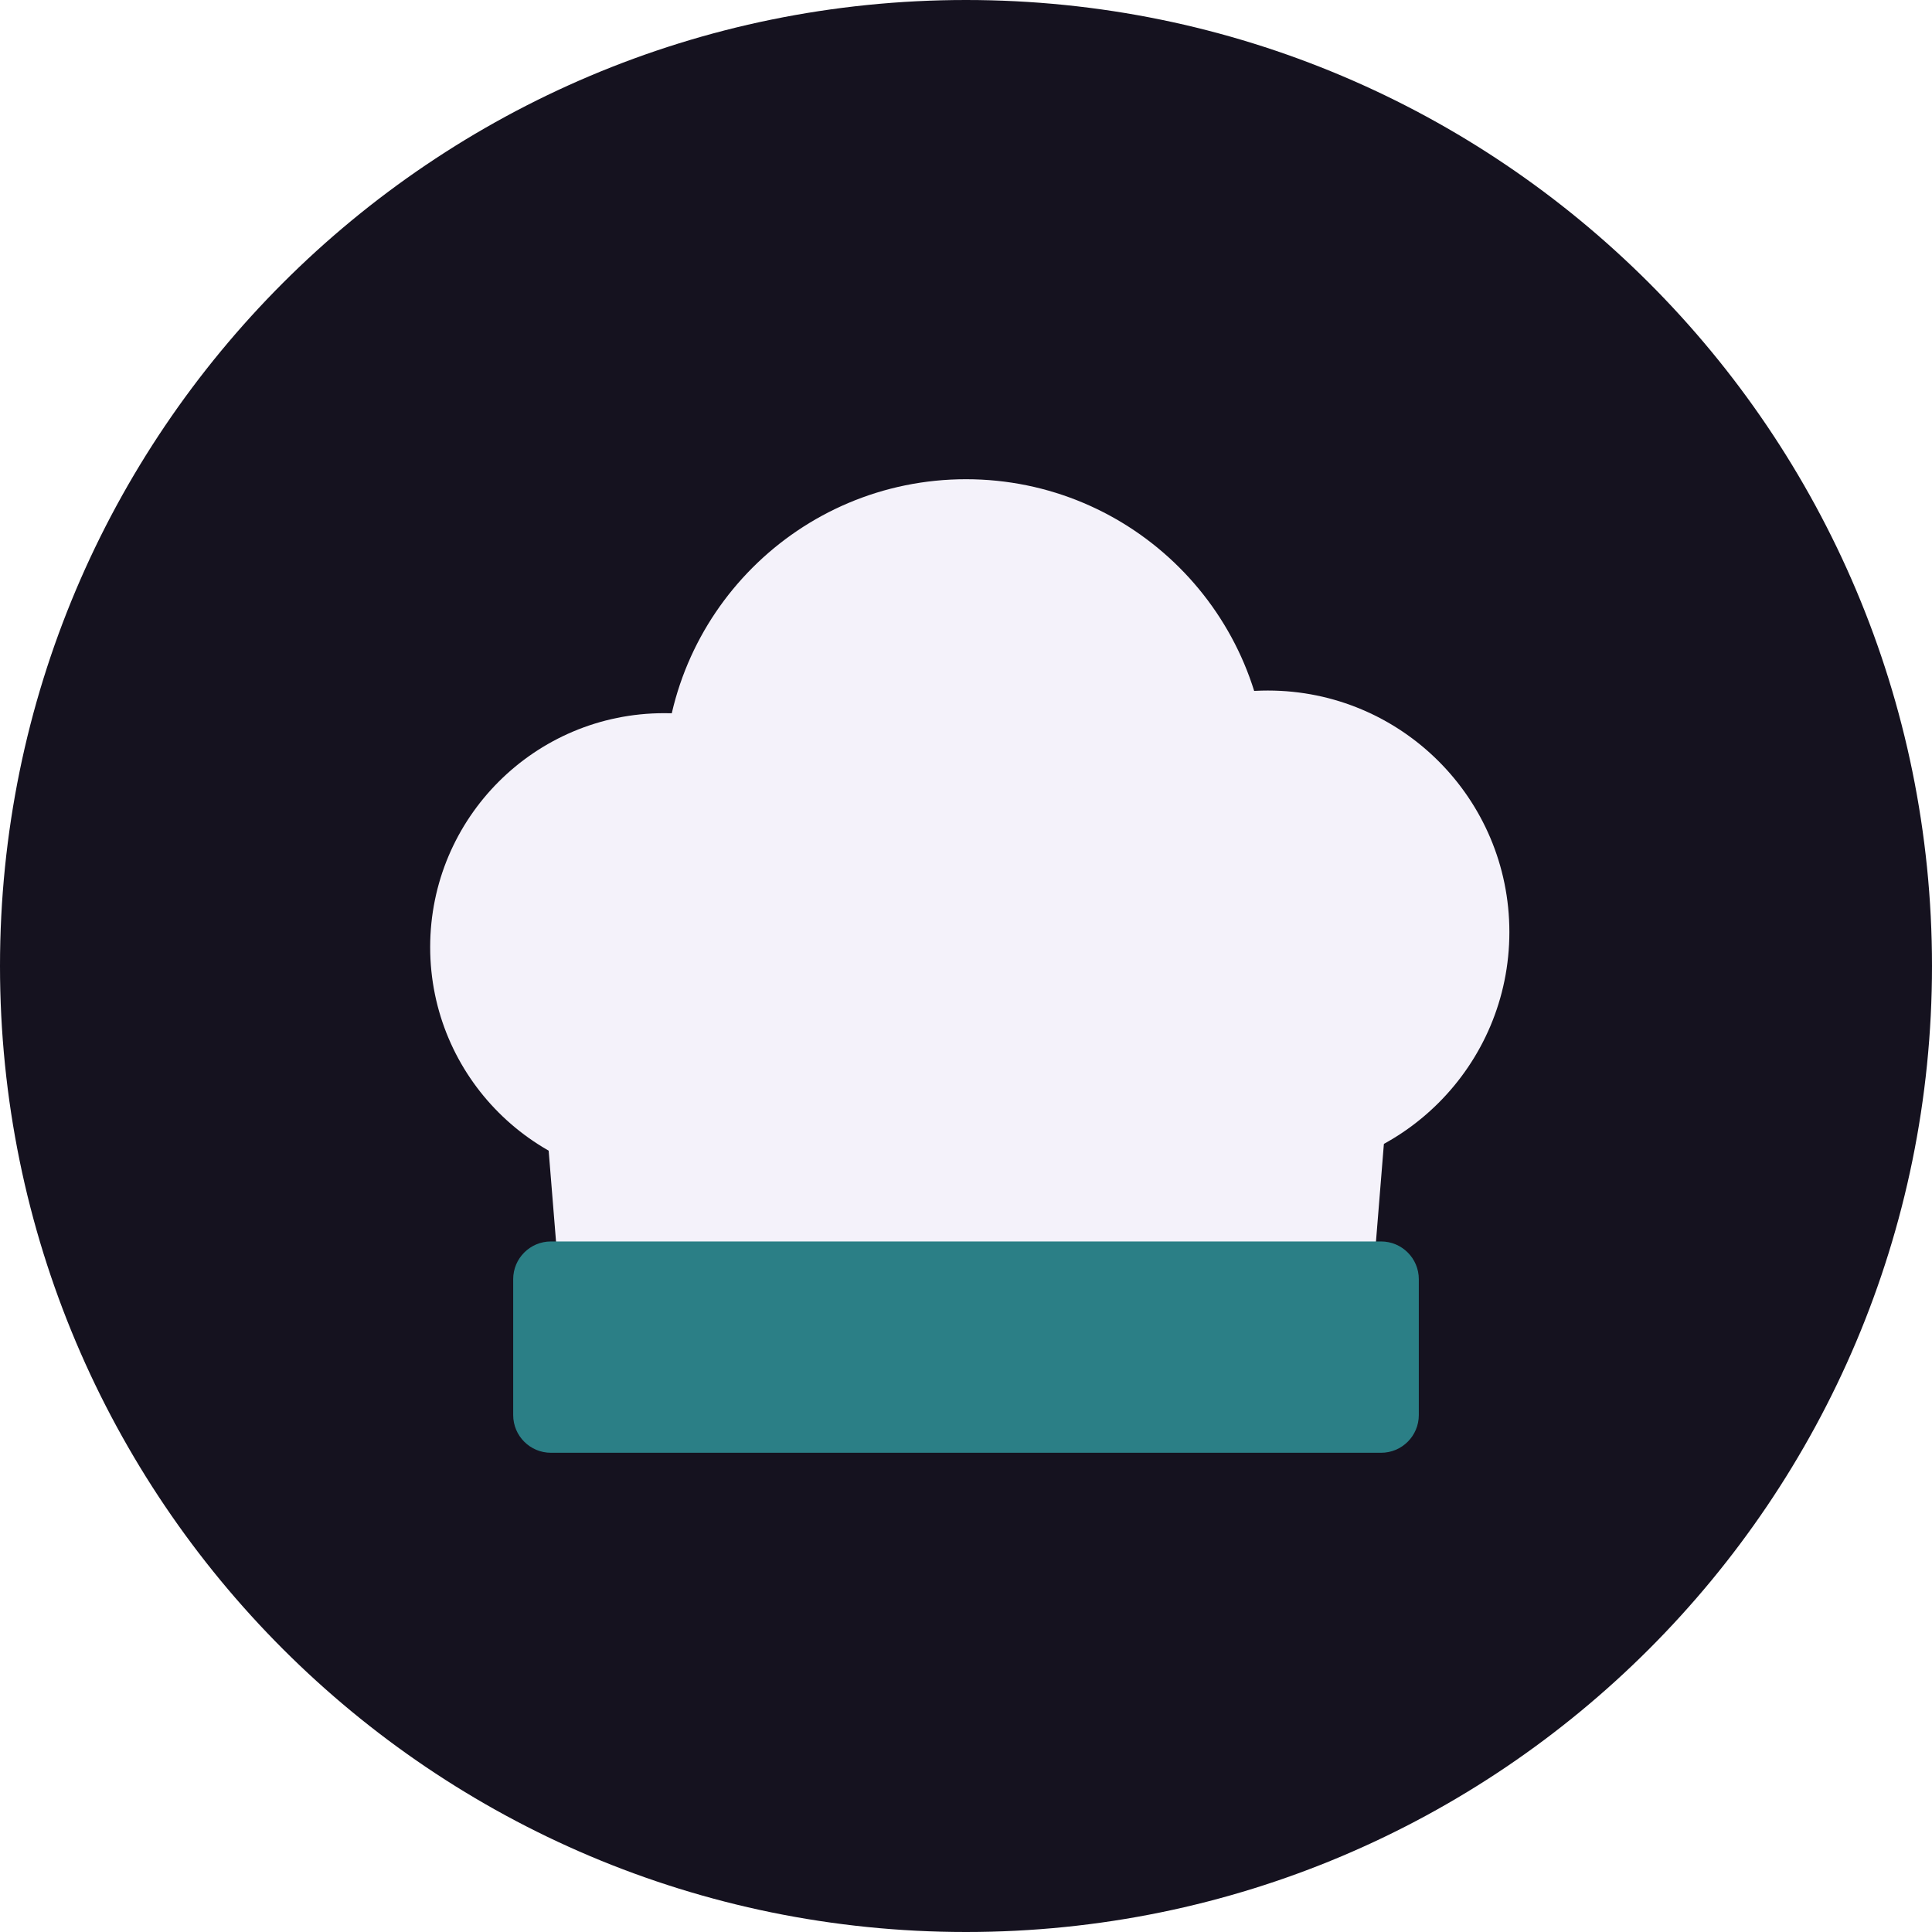
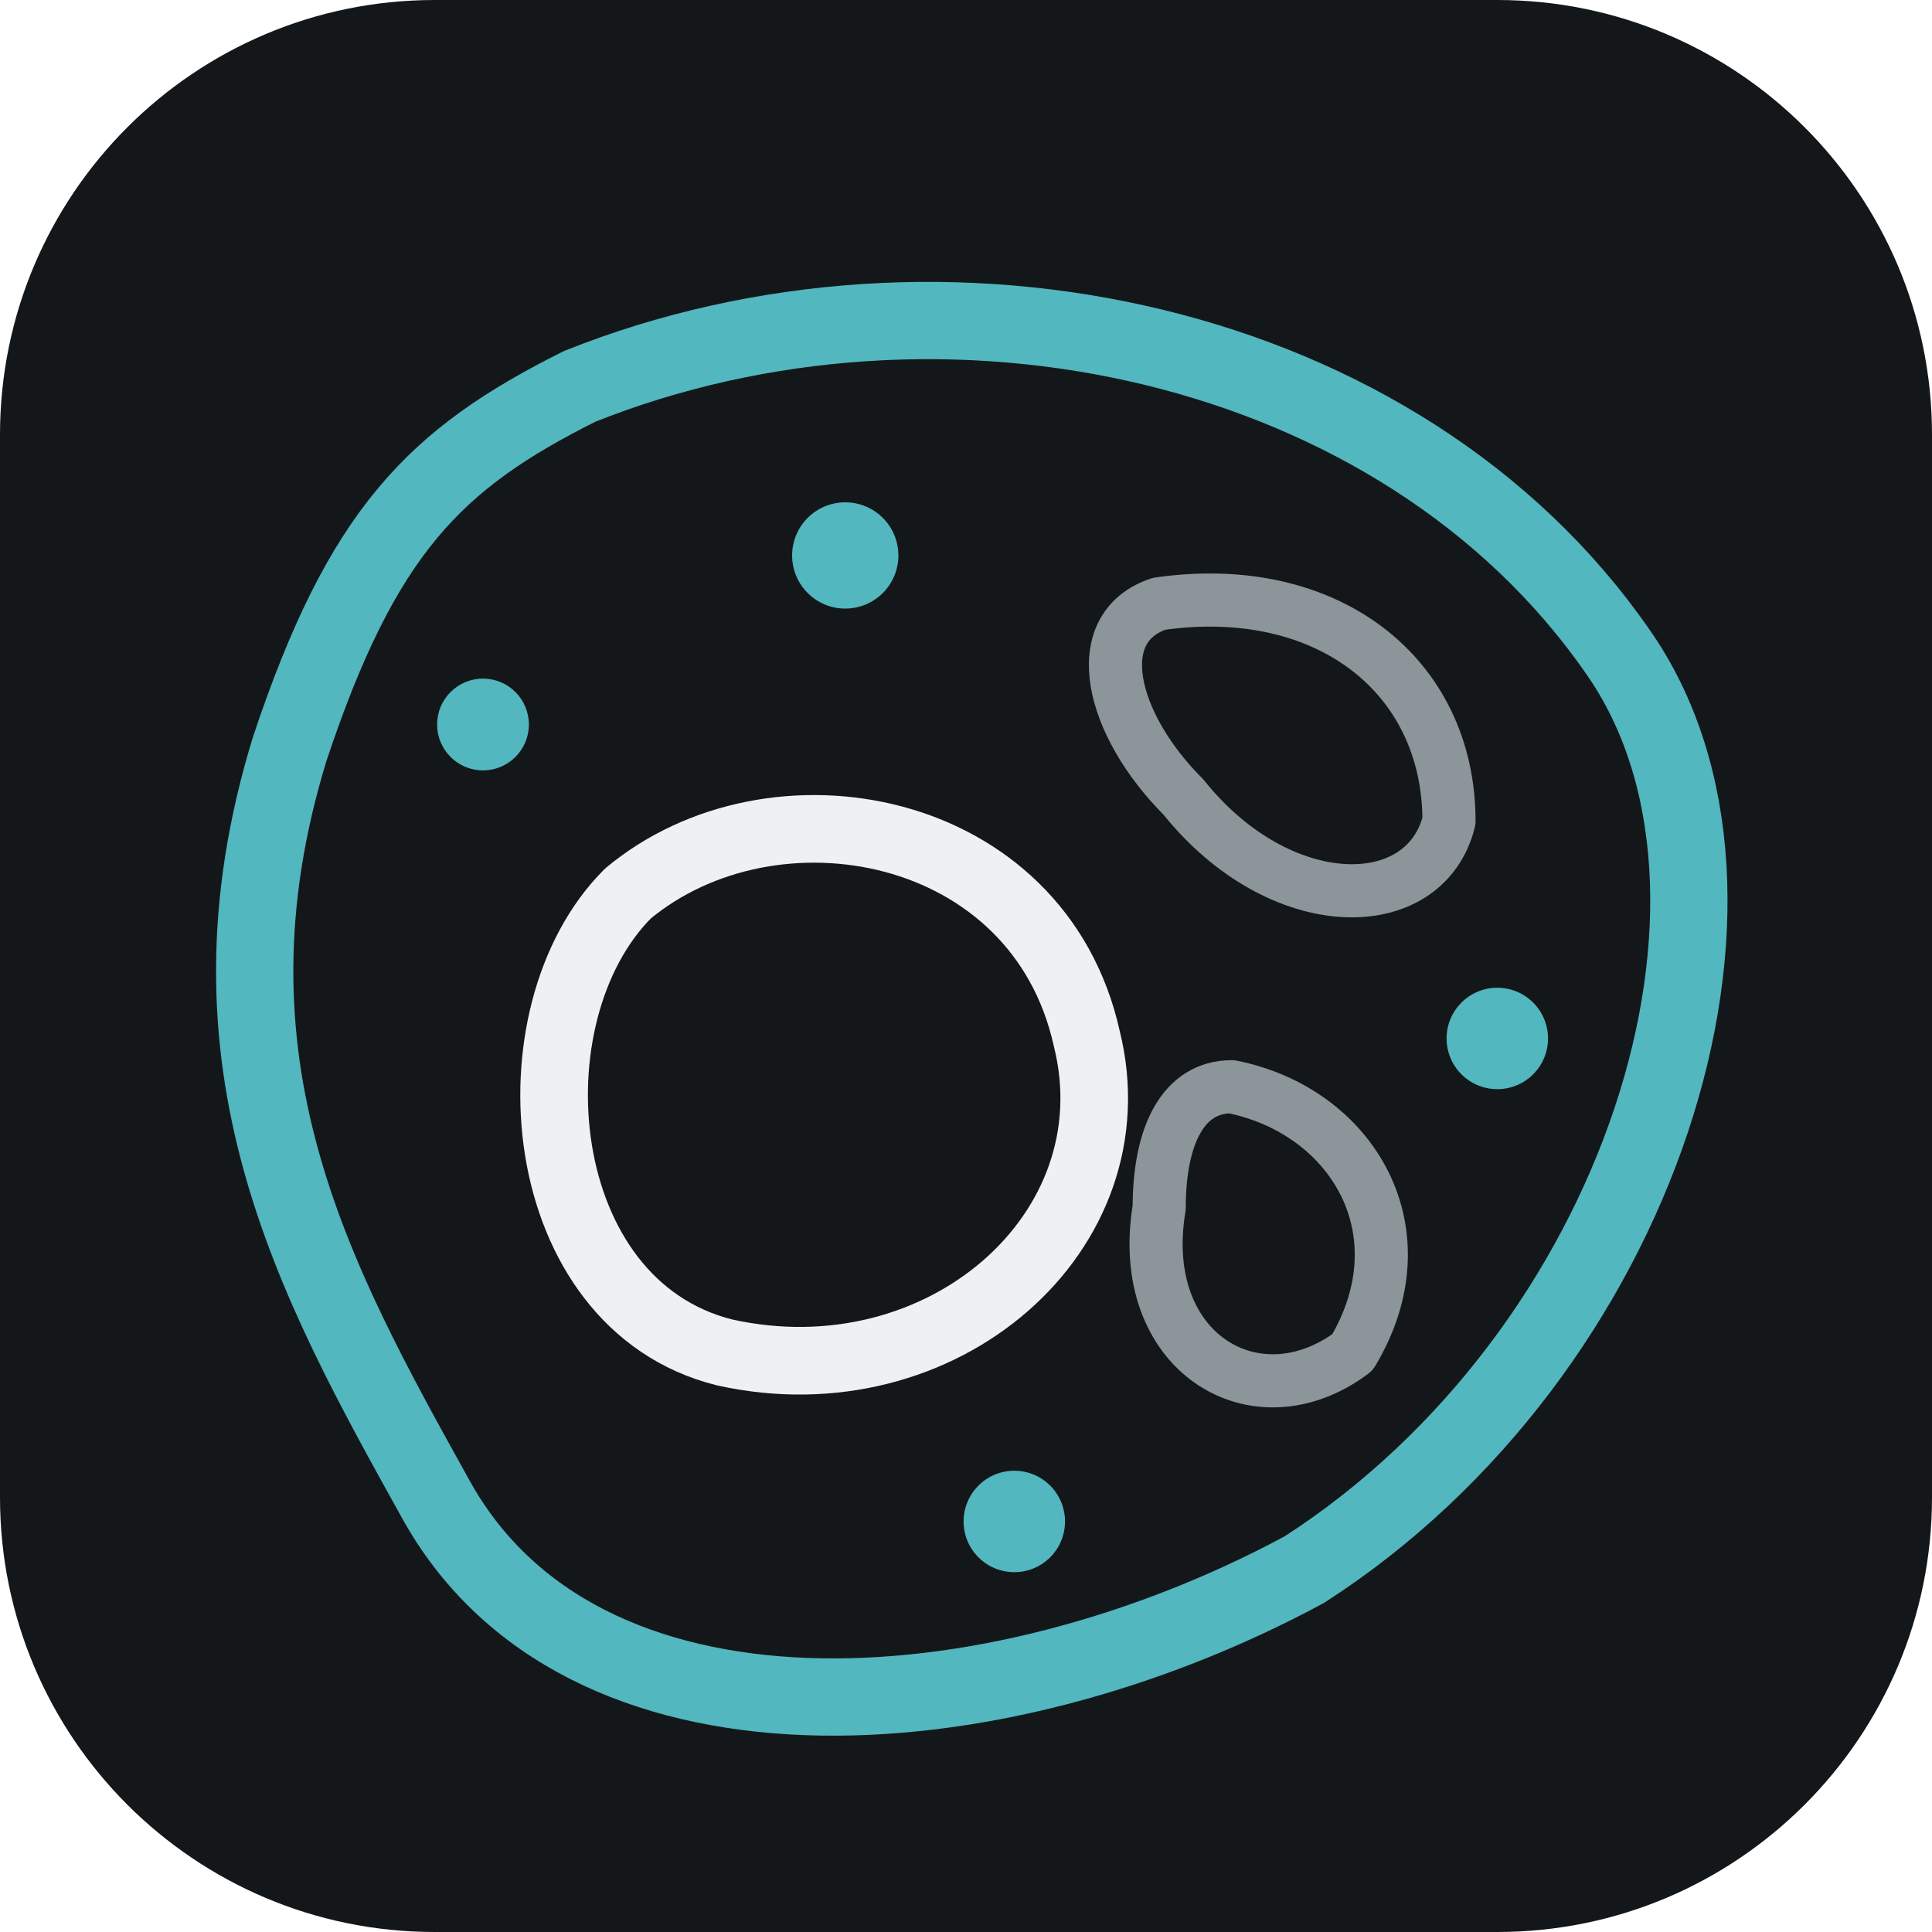
- <svg xmlns="http://www.w3.org/2000/svg" viewBox="0 0 512 512">
-   <circle cx="256" cy="256" r="256" fill="#15121f" />
-   <g id="chef-hat" transform="translate(0 37)">
-     <circle cx="176" cy="214" r="62" fill="#f4f2fa" />
-     <circle cx="256" cy="170" r="80" fill="#f4f2fa" />
-     <circle cx="336" cy="210" r="64" fill="#f4f2fa" />
-     <path d="M142 226 C196 242 316 242 370 226 L364 300 H148 Z" fill="#f4f2fa" />
-     <rect x="136" y="292" width="240" height="56" rx="10" fill="#2b7f86" />
+ <svg xmlns="http://www.w3.org/2000/svg" viewBox="0 0 80 80" fill="none">
+   <rect width="80" height="80" rx="18" fill="#14171a" />
+   <g stroke-linecap="round" stroke-linejoin="round">
+     <path d="M24 16 C39 10, 58 14, 67 27 C74 37, 68 56, 54 65 C41 72, 24 73, 18 62 C13 53, 8 44, 12 31 C15 22, 18 19, 24 16 Z" stroke="#52b7be" stroke-width="3.2" />
+     <path d="M26 37 C32 32, 43 34, 45 43 C47 51, 39 58, 30 56 C22 54, 21 42, 26 37 Z" stroke="#edf1f2" stroke-width="2.8" />
+     <path d="M48 25 C55 24, 60 28, 60 34 C59 38, 53 38, 49 33 C46 30, 45 26, 48 25 Z" stroke="#8b959a" stroke-width="2.2" />
+     <path d="M51 45 C56 46, 59 51, 56 56 C52 59, 47 56, 48 50 C48 47, 49 45, 51 45 Z" stroke="#8b959a" stroke-width="2.2" />
+     <circle cx="35" cy="23" r="2.2" fill="#52b7be" />
+     <circle cx="20" cy="30" r="1.9" fill="#52b7be" />
+     <circle cx="62" cy="43" r="2.1" fill="#52b7be" />
+     <circle cx="42" cy="63" r="2.1" fill="#52b7be" />
  </g>
</svg>
